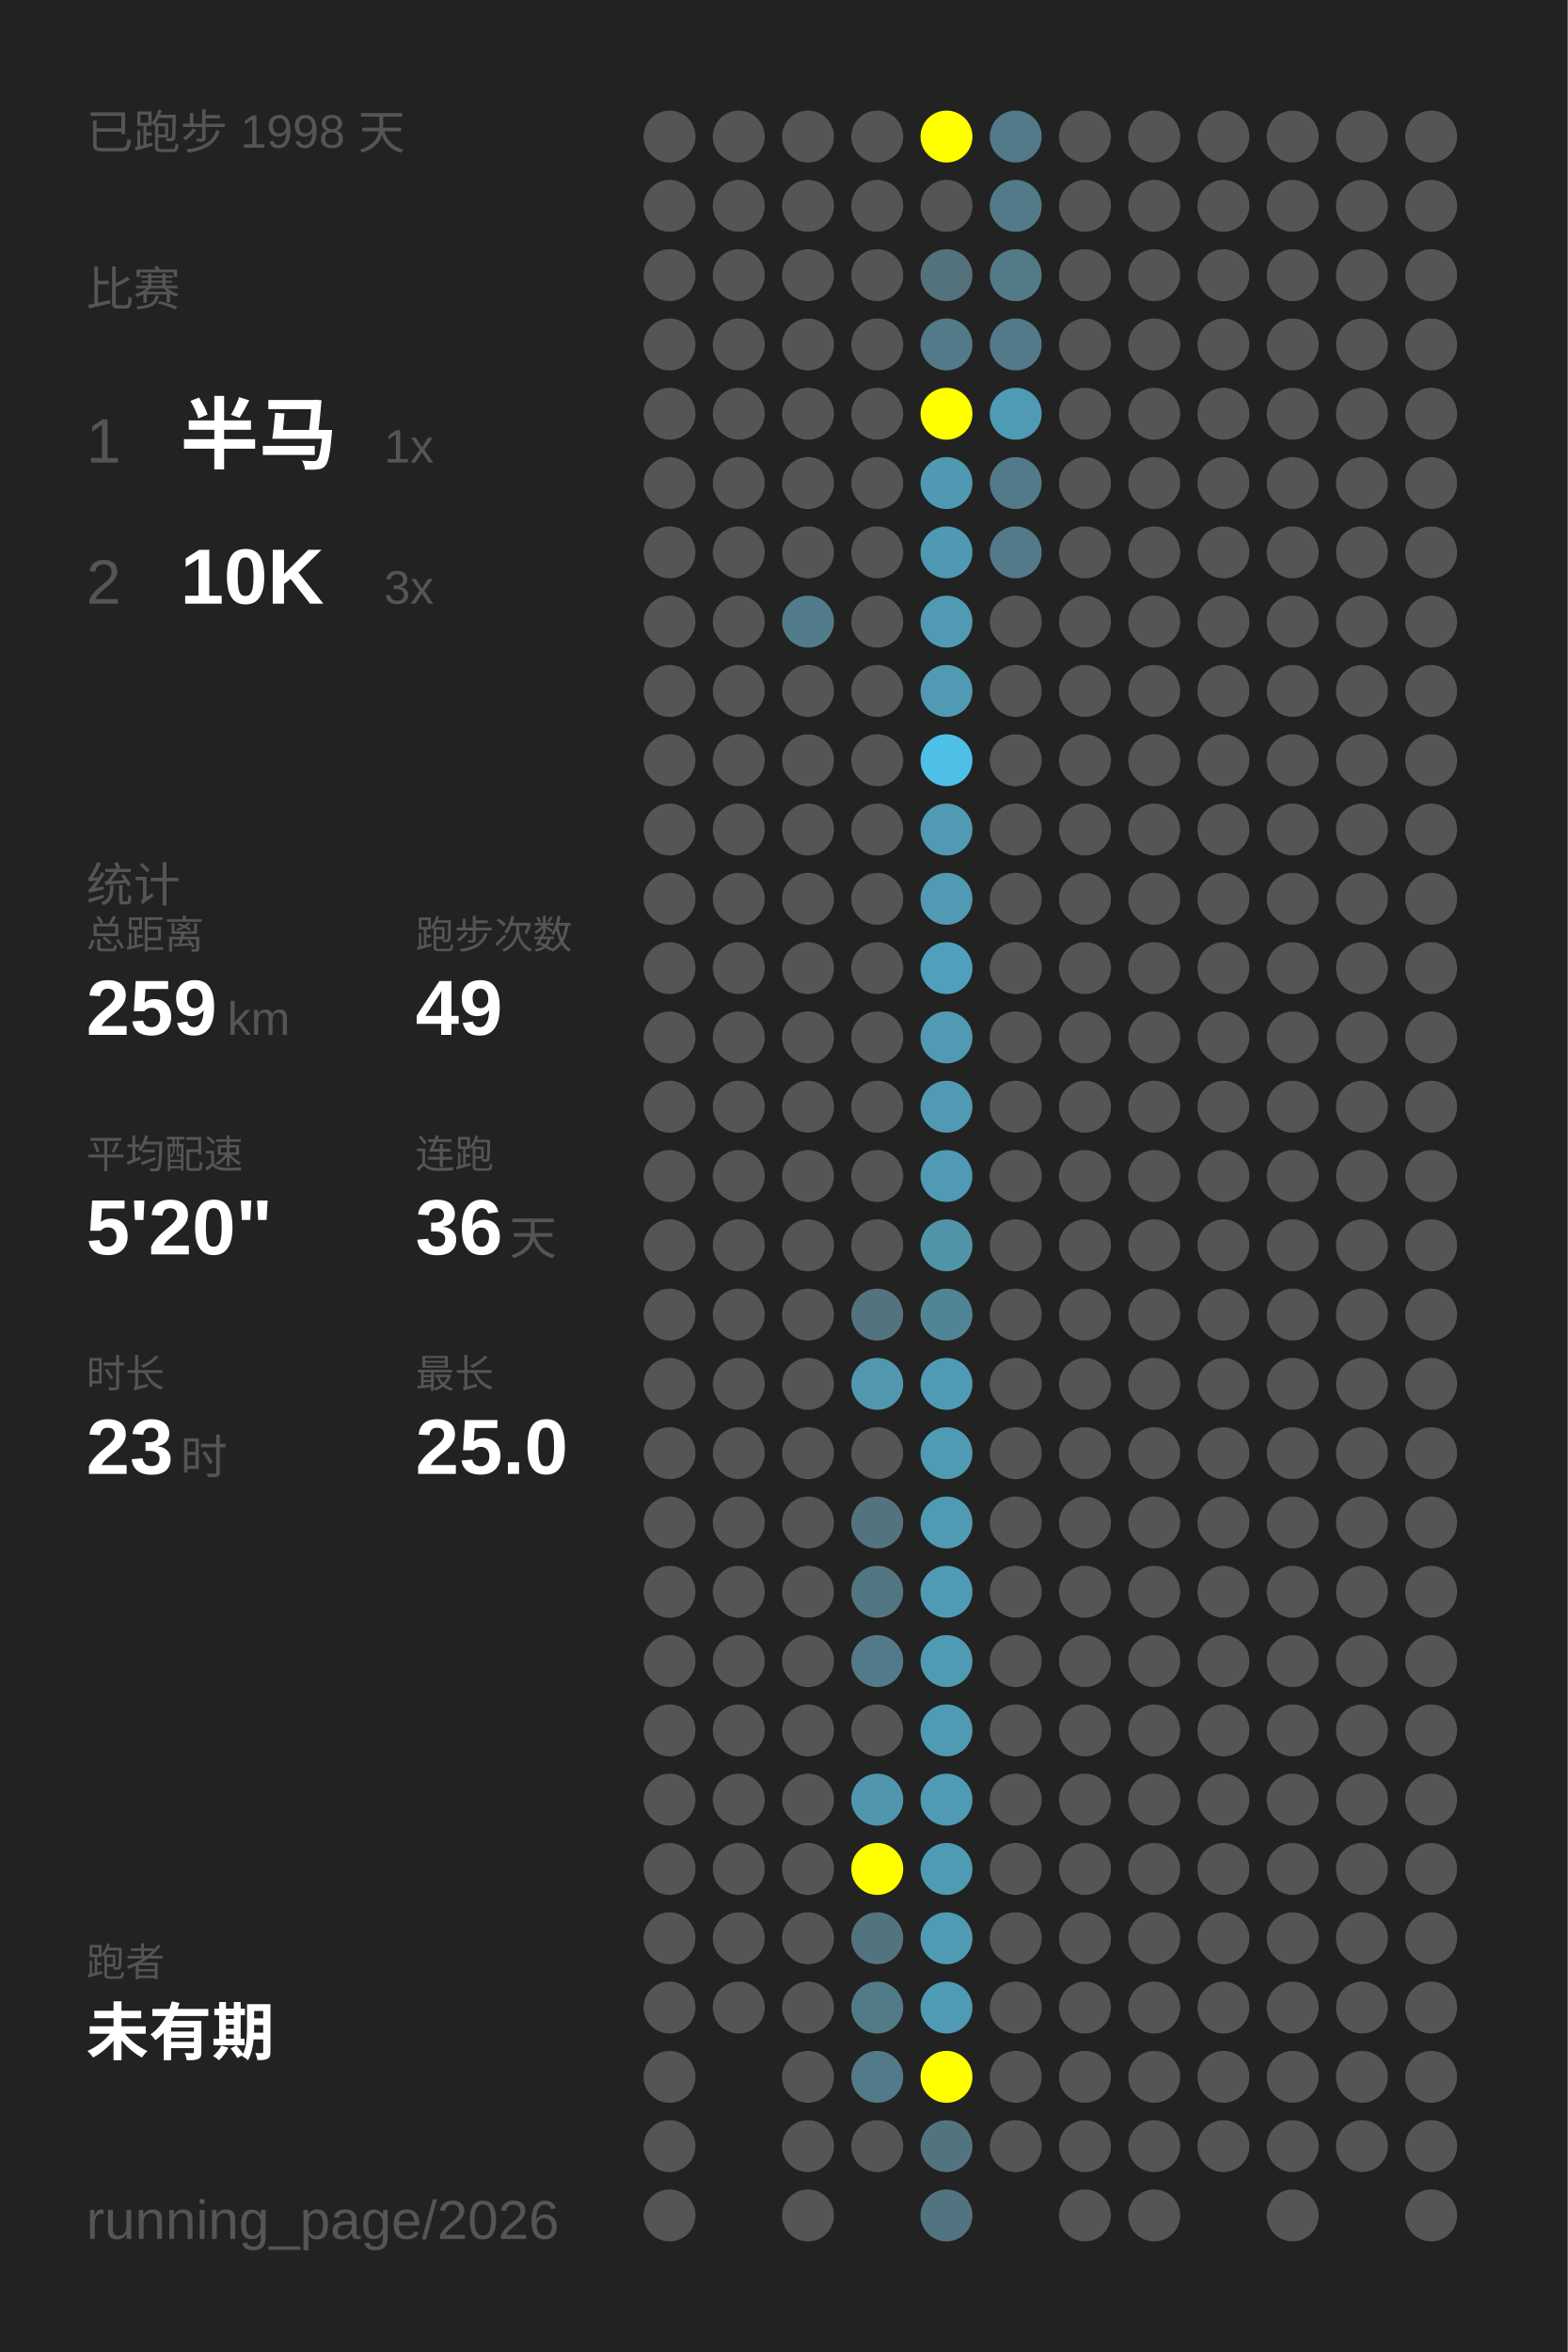
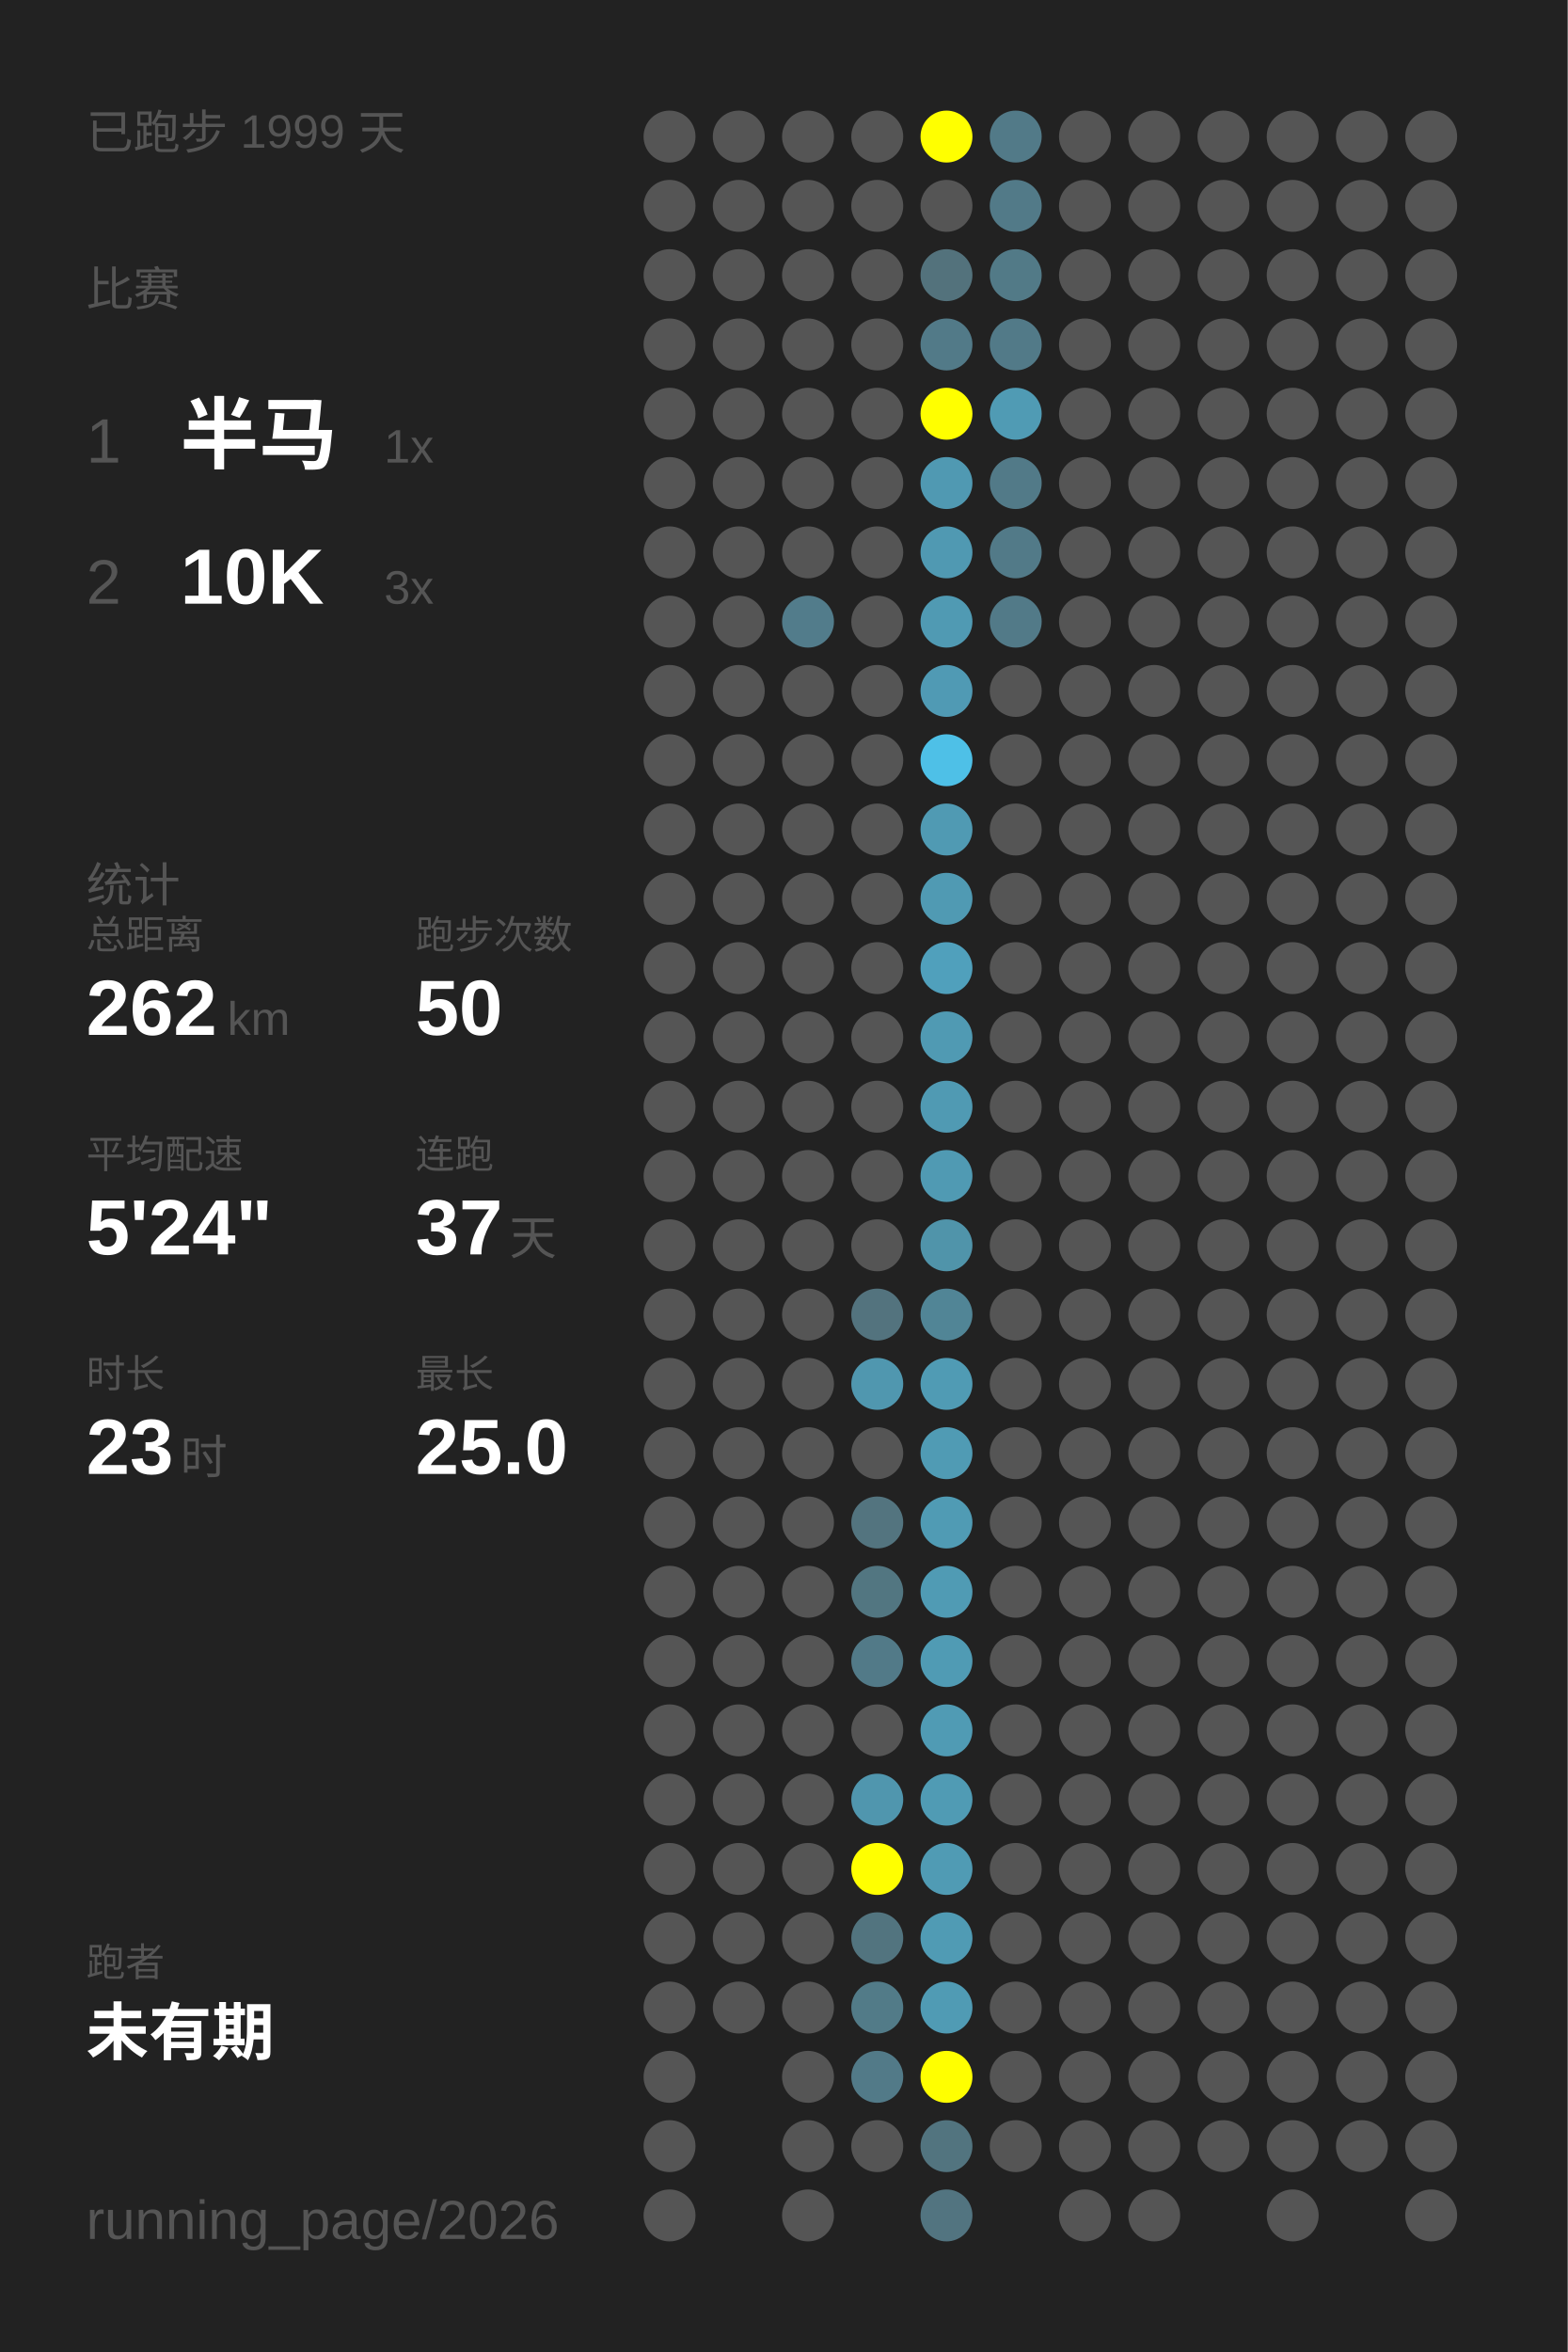
<svg xmlns="http://www.w3.org/2000/svg" baseProfile="full" height="300mm" version="1.1" viewBox="0,0,200,300" width="200mm">
  <defs />
  <rect fill="#222222" height="300" width="200" x="0" y="0" />
-   <text fill="#555555" style="font-size:6px; font-family:Arial;" x="11" y="19">已跑步 1998 天</text>
+   <text fill="#555555" style="font-size:6px; font-family:Arial;" x="11" y="19">已跑步 1999 天</text>
  <text fill="#555555" style="font-size:6px; font-family:Arial;" x="11" y="39">比赛</text>
  <text fill="#555555" style="font-size:8px; font-family:Arial;" x="11" y="59">1</text>
  <text fill="#FFFFFF" style="font-size:10px; font-family:Arial; font-weight:bold;" x="23" y="59">半马</text>
  <text fill="#555555" style="font-size:6px; font-family:Arial;" x="49" y="59">1x</text>
  <text fill="#555555" style="font-size:8px; font-family:Arial;" x="11" y="77">2</text>
  <text fill="#FFFFFF" style="font-size:10px; font-family:Arial; font-weight:bold;" x="23" y="77">10K</text>
  <text fill="#555555" style="font-size:6px; font-family:Arial;" x="49" y="77">3x</text>
  <text fill="#555555" style="font-size:6px; font-family:Arial;" x="11" y="115">统计</text>
  <text fill="#555555" style="font-size:5px; font-family:Arial;" x="11" y="121">总距离</text>
-   <text fill="#FFFFFF" style="font-size:10px; font-family:Arial; font-weight:bold;" x="11" y="132">259</text>
+   <text fill="#FFFFFF" style="font-size:10px; font-family:Arial; font-weight:bold;" x="11" y="132">262</text>
  <text fill="#555555" style="font-size:6px; font-family:Arial;" x="29" y="132">km</text>
  <text fill="#555555" style="font-size:5px; font-family:Arial;" x="53" y="121">跑步次数</text>
-   <text fill="#FFFFFF" style="font-size:10px; font-family:Arial; font-weight:bold;" x="53" y="132">49</text>
+   <text fill="#FFFFFF" style="font-size:10px; font-family:Arial; font-weight:bold;" x="53" y="132">50</text>
  <text fill="#555555" style="font-size:5px; font-family:Arial;" x="11" y="149">平均配速</text>
-   <text fill="#FFFFFF" style="font-size:10px; font-family:Arial; font-weight:bold;" x="11" y="160">5'20"</text>
+   <text fill="#FFFFFF" style="font-size:10px; font-family:Arial; font-weight:bold;" x="11" y="160">5'24"</text>
  <text fill="#555555" style="font-size:5px; font-family:Arial;" x="53" y="149">连跑</text>
-   <text fill="#FFFFFF" style="font-size:10px; font-family:Arial; font-weight:bold;" x="53" y="160">36</text>
+   <text fill="#FFFFFF" style="font-size:10px; font-family:Arial; font-weight:bold;" x="53" y="160">37</text>
  <text fill="#555555" style="font-size:6px; font-family:Arial;" x="65" y="160">天</text>
  <text fill="#555555" style="font-size:5px; font-family:Arial;" x="11" y="177">时长</text>
  <text fill="#FFFFFF" style="font-size:10px; font-family:Arial; font-weight:bold;" x="11" y="188">23</text>
  <text fill="#555555" style="font-size:6px; font-family:Arial;" x="23" y="188">时</text>
  <text fill="#555555" style="font-size:5px; font-family:Arial;" x="53" y="177">最长</text>
  <text fill="#FFFFFF" style="font-size:10px; font-family:Arial; font-weight:bold;" x="53" y="188">25.0</text>
  <text fill="#555555" style="font-size:5px; font-family:Arial;" x="11" y="252.065">跑者</text>
  <text fill="#FFFFFF" style="font-size:8px; font-family:Arial; font-weight:bold;" x="11" y="262.065">未有期</text>
  <text fill="#555555" style="font-size:7px; font-family:Arial;" x="11" y="285.581">running_page/2026</text>
  <circle cx="85.417" cy="17.419" fill="#555555" r="3.312" />
  <circle cx="85.417" cy="26.258" fill="#555555" r="3.312" />
  <circle cx="85.417" cy="35.097" fill="#555555" r="3.312" />
  <circle cx="85.417" cy="43.935" fill="#555555" r="3.312" />
  <circle cx="85.417" cy="52.774" fill="#555555" r="3.312" />
  <circle cx="85.417" cy="61.613" fill="#555555" r="3.312" />
  <circle cx="85.417" cy="70.452" fill="#555555" r="3.312" />
  <circle cx="85.417" cy="79.29" fill="#555555" r="3.312" />
  <circle cx="85.417" cy="88.129" fill="#555555" r="3.312" />
  <circle cx="85.417" cy="96.968" fill="#555555" r="3.312" />
  <circle cx="85.417" cy="105.806" fill="#555555" r="3.312" />
  <circle cx="85.417" cy="114.645" fill="#555555" r="3.312" />
  <circle cx="85.417" cy="123.484" fill="#555555" r="3.312" />
  <circle cx="85.417" cy="132.323" fill="#555555" r="3.312" />
  <circle cx="85.417" cy="141.161" fill="#555555" r="3.312" />
  <circle cx="85.417" cy="150" fill="#555555" r="3.312" />
  <circle cx="85.417" cy="158.839" fill="#555555" r="3.312" />
  <circle cx="85.417" cy="167.677" fill="#555555" r="3.312" />
  <circle cx="85.417" cy="176.516" fill="#555555" r="3.312" />
  <circle cx="85.417" cy="185.355" fill="#555555" r="3.312" />
  <circle cx="85.417" cy="194.194" fill="#555555" r="3.312" />
  <circle cx="85.417" cy="203.032" fill="#555555" r="3.312" />
  <circle cx="85.417" cy="211.871" fill="#555555" r="3.312" />
  <circle cx="85.417" cy="220.71" fill="#555555" r="3.312" />
  <circle cx="85.417" cy="229.548" fill="#555555" r="3.312" />
  <circle cx="85.417" cy="238.387" fill="#555555" r="3.312" />
  <circle cx="85.417" cy="247.226" fill="#555555" r="3.312" />
  <circle cx="85.417" cy="256.065" fill="#555555" r="3.312" />
  <circle cx="85.417" cy="264.903" fill="#555555" r="3.312" />
  <circle cx="85.417" cy="273.742" fill="#555555" r="3.312" />
  <circle cx="85.417" cy="282.581" fill="#555555" r="3.312" />
  <circle cx="94.25" cy="17.419" fill="#555555" r="3.312" />
  <circle cx="94.25" cy="26.258" fill="#555555" r="3.312" />
  <circle cx="94.25" cy="35.097" fill="#555555" r="3.312" />
  <circle cx="94.25" cy="43.935" fill="#555555" r="3.312" />
  <circle cx="94.25" cy="52.774" fill="#555555" r="3.312" />
  <circle cx="94.25" cy="61.613" fill="#555555" r="3.312" />
  <circle cx="94.25" cy="70.452" fill="#555555" r="3.312" />
  <circle cx="94.25" cy="79.29" fill="#555555" r="3.312" />
  <circle cx="94.25" cy="88.129" fill="#555555" r="3.312" />
  <circle cx="94.25" cy="96.968" fill="#555555" r="3.312" />
  <circle cx="94.25" cy="105.806" fill="#555555" r="3.312" />
  <circle cx="94.25" cy="114.645" fill="#555555" r="3.312" />
  <circle cx="94.25" cy="123.484" fill="#555555" r="3.312" />
  <circle cx="94.25" cy="132.323" fill="#555555" r="3.312" />
  <circle cx="94.25" cy="141.161" fill="#555555" r="3.312" />
  <circle cx="94.25" cy="150" fill="#555555" r="3.312" />
  <circle cx="94.25" cy="158.839" fill="#555555" r="3.312" />
  <circle cx="94.25" cy="167.677" fill="#555555" r="3.312" />
  <circle cx="94.25" cy="176.516" fill="#555555" r="3.312" />
  <circle cx="94.25" cy="185.355" fill="#555555" r="3.312" />
  <circle cx="94.25" cy="194.194" fill="#555555" r="3.312" />
  <circle cx="94.25" cy="203.032" fill="#555555" r="3.312" />
  <circle cx="94.25" cy="211.871" fill="#555555" r="3.312" />
  <circle cx="94.25" cy="220.71" fill="#555555" r="3.312" />
  <circle cx="94.25" cy="229.548" fill="#555555" r="3.312" />
  <circle cx="94.25" cy="238.387" fill="#555555" r="3.312" />
  <circle cx="94.25" cy="247.226" fill="#555555" r="3.312" />
  <circle cx="94.25" cy="256.065" fill="#555555" r="3.312" />
  <circle cx="103.083" cy="17.419" fill="#555555" r="3.312" />
  <circle cx="103.083" cy="26.258" fill="#555555" r="3.312" />
  <circle cx="103.083" cy="35.097" fill="#555555" r="3.312" />
  <circle cx="103.083" cy="43.935" fill="#555555" r="3.312" />
  <circle cx="103.083" cy="52.774" fill="#555555" r="3.312" />
  <circle cx="103.083" cy="61.613" fill="#555555" r="3.312" />
  <circle cx="103.083" cy="70.452" fill="#555555" r="3.312" />
  <circle cx="103.083" cy="79.29" fill="#527c8b" r="3.312" />
  <circle cx="103.083" cy="88.129" fill="#555555" r="3.312" />
  <circle cx="103.083" cy="96.968" fill="#555555" r="3.312" />
  <circle cx="103.083" cy="105.806" fill="#555555" r="3.312" />
  <circle cx="103.083" cy="114.645" fill="#555555" r="3.312" />
  <circle cx="103.083" cy="123.484" fill="#555555" r="3.312" />
  <circle cx="103.083" cy="132.323" fill="#555555" r="3.312" />
  <circle cx="103.083" cy="141.161" fill="#555555" r="3.312" />
  <circle cx="103.083" cy="150" fill="#555555" r="3.312" />
  <circle cx="103.083" cy="158.839" fill="#555555" r="3.312" />
  <circle cx="103.083" cy="167.677" fill="#555555" r="3.312" />
  <circle cx="103.083" cy="176.516" fill="#555555" r="3.312" />
  <circle cx="103.083" cy="185.355" fill="#555555" r="3.312" />
  <circle cx="103.083" cy="194.194" fill="#555555" r="3.312" />
  <circle cx="103.083" cy="203.032" fill="#555555" r="3.312" />
  <circle cx="103.083" cy="211.871" fill="#555555" r="3.312" />
  <circle cx="103.083" cy="220.71" fill="#555555" r="3.312" />
  <circle cx="103.083" cy="229.548" fill="#555555" r="3.312" />
  <circle cx="103.083" cy="238.387" fill="#555555" r="3.312" />
  <circle cx="103.083" cy="247.226" fill="#555555" r="3.312" />
  <circle cx="103.083" cy="256.065" fill="#555555" r="3.312" />
  <circle cx="103.083" cy="264.903" fill="#555555" r="3.312" />
  <circle cx="103.083" cy="273.742" fill="#555555" r="3.312" />
  <circle cx="103.083" cy="282.581" fill="#555555" r="3.312" />
  <circle cx="111.917" cy="17.419" fill="#555555" r="3.312" />
  <circle cx="111.917" cy="26.258" fill="#555555" r="3.312" />
  <circle cx="111.917" cy="35.097" fill="#555555" r="3.312" />
  <circle cx="111.917" cy="43.935" fill="#555555" r="3.312" />
  <circle cx="111.917" cy="52.774" fill="#555555" r="3.312" />
  <circle cx="111.917" cy="61.613" fill="#555555" r="3.312" />
  <circle cx="111.917" cy="70.452" fill="#555555" r="3.312" />
  <circle cx="111.917" cy="79.29" fill="#555555" r="3.312" />
  <circle cx="111.917" cy="88.129" fill="#555555" r="3.312" />
  <circle cx="111.917" cy="96.968" fill="#555555" r="3.312" />
  <circle cx="111.917" cy="105.806" fill="#555555" r="3.312" />
  <circle cx="111.917" cy="114.645" fill="#555555" r="3.312" />
  <circle cx="111.917" cy="123.484" fill="#555555" r="3.312" />
  <circle cx="111.917" cy="132.323" fill="#555555" r="3.312" />
  <circle cx="111.917" cy="141.161" fill="#555555" r="3.312" />
  <circle cx="111.917" cy="150" fill="#555555" r="3.312" />
  <circle cx="111.917" cy="158.839" fill="#555555" r="3.312" />
  <circle cx="111.917" cy="167.677" fill="#53737e" r="3.312" />
  <circle cx="111.917" cy="176.516" fill="#5097af" r="3.312" />
  <circle cx="111.917" cy="185.355" fill="#555555" r="3.312" />
  <circle cx="111.917" cy="194.194" fill="#53747f" r="3.312" />
  <circle cx="111.917" cy="203.032" fill="#527681" r="3.312" />
  <circle cx="111.917" cy="211.871" fill="#527a88" r="3.312" />
  <circle cx="111.917" cy="220.71" fill="#555555" r="3.312" />
  <circle cx="111.917" cy="229.548" fill="#5096ae" r="3.312" />
  <circle cx="111.917" cy="238.387" fill="#FFFF00" r="3.312" />
  <circle cx="111.917" cy="247.226" fill="#52747f" r="3.312" />
  <circle cx="111.917" cy="256.065" fill="#527b88" r="3.312" />
  <circle cx="111.917" cy="264.903" fill="#527a88" r="3.312" />
  <circle cx="111.917" cy="273.742" fill="#555555" r="3.312" />
  <circle cx="120.75" cy="17.419" fill="#FFFF00" r="3.312" />
  <circle cx="120.75" cy="26.258" fill="#555555" r="3.312" />
  <circle cx="120.75" cy="35.097" fill="#53727c" r="3.312" />
  <circle cx="120.75" cy="43.935" fill="#527a88" r="3.312" />
  <circle cx="120.75" cy="52.774" fill="#FFFF00" r="3.312" />
  <circle cx="120.75" cy="61.613" fill="#5099b2" r="3.312" />
  <circle cx="120.75" cy="70.452" fill="#5099b2" r="3.312" />
  <circle cx="120.75" cy="79.29" fill="#509ab3" r="3.312" />
  <circle cx="120.75" cy="88.129" fill="#509ab4" r="3.312" />
  <circle cx="120.75" cy="96.968" fill="#4ec0e7" r="3.312" />
  <circle cx="120.75" cy="105.806" fill="#509ab3" r="3.312" />
  <circle cx="120.75" cy="114.645" fill="#509ab3" r="3.312" />
  <circle cx="120.75" cy="123.484" fill="#50a0bc" r="3.312" />
  <circle cx="120.75" cy="132.323" fill="#509ab3" r="3.312" />
  <circle cx="120.75" cy="141.161" fill="#509ab3" r="3.312" />
  <circle cx="120.75" cy="150" fill="#509ab3" r="3.312" />
  <circle cx="120.75" cy="158.839" fill="#5094aa" r="3.312" />
  <circle cx="120.75" cy="167.677" fill="#518596" r="3.312" />
  <circle cx="120.75" cy="176.516" fill="#509bb4" r="3.312" />
  <circle cx="120.75" cy="185.355" fill="#509bb4" r="3.312" />
  <circle cx="120.75" cy="194.194" fill="#509bb4" r="3.312" />
  <circle cx="120.75" cy="203.032" fill="#509bb4" r="3.312" />
  <circle cx="120.75" cy="211.871" fill="#509bb4" r="3.312" />
  <circle cx="120.75" cy="220.71" fill="#509bb4" r="3.312" />
  <circle cx="120.75" cy="229.548" fill="#509bb4" r="3.312" />
  <circle cx="120.75" cy="238.387" fill="#509bb4" r="3.312" />
  <circle cx="120.75" cy="247.226" fill="#509bb4" r="3.312" />
  <circle cx="120.75" cy="256.065" fill="#509bb4" r="3.312" />
  <circle cx="120.75" cy="264.903" fill="#FFFF00" r="3.312" />
  <circle cx="120.75" cy="273.742" fill="#52747f" r="3.312" />
  <circle cx="120.75" cy="282.581" fill="#527480" r="3.312" />
  <circle cx="129.583" cy="17.419" fill="#527a88" r="3.312" />
  <circle cx="129.583" cy="26.258" fill="#527a88" r="3.312" />
  <circle cx="129.583" cy="35.097" fill="#527a87" r="3.312" />
  <circle cx="129.583" cy="43.935" fill="#527a88" r="3.312" />
  <circle cx="129.583" cy="52.774" fill="#509bb4" r="3.312" />
  <circle cx="129.583" cy="61.613" fill="#527a88" r="3.312" />
  <circle cx="129.583" cy="70.452" fill="#527a88" r="3.312" />
-   <circle cx="129.583" cy="79.29" fill="#555555" r="3.312" />
+   <circle cx="129.583" cy="79.29" fill="#527a88" r="3.312" />
  <circle cx="129.583" cy="88.129" fill="#555555" r="3.312" />
  <circle cx="129.583" cy="96.968" fill="#555555" r="3.312" />
  <circle cx="129.583" cy="105.806" fill="#555555" r="3.312" />
  <circle cx="129.583" cy="114.645" fill="#555555" r="3.312" />
  <circle cx="129.583" cy="123.484" fill="#555555" r="3.312" />
  <circle cx="129.583" cy="132.323" fill="#555555" r="3.312" />
  <circle cx="129.583" cy="141.161" fill="#555555" r="3.312" />
  <circle cx="129.583" cy="150" fill="#555555" r="3.312" />
  <circle cx="129.583" cy="158.839" fill="#555555" r="3.312" />
  <circle cx="129.583" cy="167.677" fill="#555555" r="3.312" />
  <circle cx="129.583" cy="176.516" fill="#555555" r="3.312" />
  <circle cx="129.583" cy="185.355" fill="#555555" r="3.312" />
  <circle cx="129.583" cy="194.194" fill="#555555" r="3.312" />
  <circle cx="129.583" cy="203.032" fill="#555555" r="3.312" />
  <circle cx="129.583" cy="211.871" fill="#555555" r="3.312" />
  <circle cx="129.583" cy="220.71" fill="#555555" r="3.312" />
  <circle cx="129.583" cy="229.548" fill="#555555" r="3.312" />
  <circle cx="129.583" cy="238.387" fill="#555555" r="3.312" />
  <circle cx="129.583" cy="247.226" fill="#555555" r="3.312" />
  <circle cx="129.583" cy="256.065" fill="#555555" r="3.312" />
  <circle cx="129.583" cy="264.903" fill="#555555" r="3.312" />
  <circle cx="129.583" cy="273.742" fill="#555555" r="3.312" />
  <circle cx="138.417" cy="17.419" fill="#555555" r="3.312" />
  <circle cx="138.417" cy="26.258" fill="#555555" r="3.312" />
  <circle cx="138.417" cy="35.097" fill="#555555" r="3.312" />
  <circle cx="138.417" cy="43.935" fill="#555555" r="3.312" />
  <circle cx="138.417" cy="52.774" fill="#555555" r="3.312" />
  <circle cx="138.417" cy="61.613" fill="#555555" r="3.312" />
  <circle cx="138.417" cy="70.452" fill="#555555" r="3.312" />
  <circle cx="138.417" cy="79.29" fill="#555555" r="3.312" />
  <circle cx="138.417" cy="88.129" fill="#555555" r="3.312" />
  <circle cx="138.417" cy="96.968" fill="#555555" r="3.312" />
  <circle cx="138.417" cy="105.806" fill="#555555" r="3.312" />
  <circle cx="138.417" cy="114.645" fill="#555555" r="3.312" />
  <circle cx="138.417" cy="123.484" fill="#555555" r="3.312" />
  <circle cx="138.417" cy="132.323" fill="#555555" r="3.312" />
  <circle cx="138.417" cy="141.161" fill="#555555" r="3.312" />
  <circle cx="138.417" cy="150" fill="#555555" r="3.312" />
  <circle cx="138.417" cy="158.839" fill="#555555" r="3.312" />
  <circle cx="138.417" cy="167.677" fill="#555555" r="3.312" />
  <circle cx="138.417" cy="176.516" fill="#555555" r="3.312" />
  <circle cx="138.417" cy="185.355" fill="#555555" r="3.312" />
  <circle cx="138.417" cy="194.194" fill="#555555" r="3.312" />
  <circle cx="138.417" cy="203.032" fill="#555555" r="3.312" />
  <circle cx="138.417" cy="211.871" fill="#555555" r="3.312" />
  <circle cx="138.417" cy="220.71" fill="#555555" r="3.312" />
  <circle cx="138.417" cy="229.548" fill="#555555" r="3.312" />
  <circle cx="138.417" cy="238.387" fill="#555555" r="3.312" />
  <circle cx="138.417" cy="247.226" fill="#555555" r="3.312" />
  <circle cx="138.417" cy="256.065" fill="#555555" r="3.312" />
  <circle cx="138.417" cy="264.903" fill="#555555" r="3.312" />
  <circle cx="138.417" cy="273.742" fill="#555555" r="3.312" />
  <circle cx="138.417" cy="282.581" fill="#555555" r="3.312" />
  <circle cx="147.25" cy="17.419" fill="#555555" r="3.312" />
  <circle cx="147.25" cy="26.258" fill="#555555" r="3.312" />
  <circle cx="147.25" cy="35.097" fill="#555555" r="3.312" />
  <circle cx="147.25" cy="43.935" fill="#555555" r="3.312" />
  <circle cx="147.25" cy="52.774" fill="#555555" r="3.312" />
  <circle cx="147.25" cy="61.613" fill="#555555" r="3.312" />
  <circle cx="147.25" cy="70.452" fill="#555555" r="3.312" />
  <circle cx="147.25" cy="79.29" fill="#555555" r="3.312" />
  <circle cx="147.25" cy="88.129" fill="#555555" r="3.312" />
  <circle cx="147.25" cy="96.968" fill="#555555" r="3.312" />
  <circle cx="147.25" cy="105.806" fill="#555555" r="3.312" />
  <circle cx="147.25" cy="114.645" fill="#555555" r="3.312" />
  <circle cx="147.25" cy="123.484" fill="#555555" r="3.312" />
  <circle cx="147.25" cy="132.323" fill="#555555" r="3.312" />
  <circle cx="147.25" cy="141.161" fill="#555555" r="3.312" />
  <circle cx="147.25" cy="150" fill="#555555" r="3.312" />
  <circle cx="147.25" cy="158.839" fill="#555555" r="3.312" />
  <circle cx="147.25" cy="167.677" fill="#555555" r="3.312" />
  <circle cx="147.25" cy="176.516" fill="#555555" r="3.312" />
  <circle cx="147.25" cy="185.355" fill="#555555" r="3.312" />
  <circle cx="147.25" cy="194.194" fill="#555555" r="3.312" />
  <circle cx="147.25" cy="203.032" fill="#555555" r="3.312" />
  <circle cx="147.25" cy="211.871" fill="#555555" r="3.312" />
  <circle cx="147.25" cy="220.71" fill="#555555" r="3.312" />
  <circle cx="147.25" cy="229.548" fill="#555555" r="3.312" />
  <circle cx="147.25" cy="238.387" fill="#555555" r="3.312" />
  <circle cx="147.25" cy="247.226" fill="#555555" r="3.312" />
  <circle cx="147.25" cy="256.065" fill="#555555" r="3.312" />
  <circle cx="147.25" cy="264.903" fill="#555555" r="3.312" />
  <circle cx="147.25" cy="273.742" fill="#555555" r="3.312" />
  <circle cx="147.25" cy="282.581" fill="#555555" r="3.312" />
  <circle cx="156.083" cy="17.419" fill="#555555" r="3.312" />
  <circle cx="156.083" cy="26.258" fill="#555555" r="3.312" />
  <circle cx="156.083" cy="35.097" fill="#555555" r="3.312" />
  <circle cx="156.083" cy="43.935" fill="#555555" r="3.312" />
  <circle cx="156.083" cy="52.774" fill="#555555" r="3.312" />
  <circle cx="156.083" cy="61.613" fill="#555555" r="3.312" />
  <circle cx="156.083" cy="70.452" fill="#555555" r="3.312" />
  <circle cx="156.083" cy="79.29" fill="#555555" r="3.312" />
  <circle cx="156.083" cy="88.129" fill="#555555" r="3.312" />
  <circle cx="156.083" cy="96.968" fill="#555555" r="3.312" />
  <circle cx="156.083" cy="105.806" fill="#555555" r="3.312" />
  <circle cx="156.083" cy="114.645" fill="#555555" r="3.312" />
  <circle cx="156.083" cy="123.484" fill="#555555" r="3.312" />
  <circle cx="156.083" cy="132.323" fill="#555555" r="3.312" />
  <circle cx="156.083" cy="141.161" fill="#555555" r="3.312" />
  <circle cx="156.083" cy="150" fill="#555555" r="3.312" />
  <circle cx="156.083" cy="158.839" fill="#555555" r="3.312" />
  <circle cx="156.083" cy="167.677" fill="#555555" r="3.312" />
  <circle cx="156.083" cy="176.516" fill="#555555" r="3.312" />
  <circle cx="156.083" cy="185.355" fill="#555555" r="3.312" />
  <circle cx="156.083" cy="194.194" fill="#555555" r="3.312" />
  <circle cx="156.083" cy="203.032" fill="#555555" r="3.312" />
  <circle cx="156.083" cy="211.871" fill="#555555" r="3.312" />
  <circle cx="156.083" cy="220.71" fill="#555555" r="3.312" />
  <circle cx="156.083" cy="229.548" fill="#555555" r="3.312" />
  <circle cx="156.083" cy="238.387" fill="#555555" r="3.312" />
  <circle cx="156.083" cy="247.226" fill="#555555" r="3.312" />
  <circle cx="156.083" cy="256.065" fill="#555555" r="3.312" />
  <circle cx="156.083" cy="264.903" fill="#555555" r="3.312" />
  <circle cx="156.083" cy="273.742" fill="#555555" r="3.312" />
  <circle cx="164.917" cy="17.419" fill="#555555" r="3.312" />
  <circle cx="164.917" cy="26.258" fill="#555555" r="3.312" />
  <circle cx="164.917" cy="35.097" fill="#555555" r="3.312" />
  <circle cx="164.917" cy="43.935" fill="#555555" r="3.312" />
  <circle cx="164.917" cy="52.774" fill="#555555" r="3.312" />
  <circle cx="164.917" cy="61.613" fill="#555555" r="3.312" />
  <circle cx="164.917" cy="70.452" fill="#555555" r="3.312" />
  <circle cx="164.917" cy="79.29" fill="#555555" r="3.312" />
  <circle cx="164.917" cy="88.129" fill="#555555" r="3.312" />
  <circle cx="164.917" cy="96.968" fill="#555555" r="3.312" />
  <circle cx="164.917" cy="105.806" fill="#555555" r="3.312" />
  <circle cx="164.917" cy="114.645" fill="#555555" r="3.312" />
  <circle cx="164.917" cy="123.484" fill="#555555" r="3.312" />
  <circle cx="164.917" cy="132.323" fill="#555555" r="3.312" />
  <circle cx="164.917" cy="141.161" fill="#555555" r="3.312" />
  <circle cx="164.917" cy="150" fill="#555555" r="3.312" />
  <circle cx="164.917" cy="158.839" fill="#555555" r="3.312" />
  <circle cx="164.917" cy="167.677" fill="#555555" r="3.312" />
  <circle cx="164.917" cy="176.516" fill="#555555" r="3.312" />
  <circle cx="164.917" cy="185.355" fill="#555555" r="3.312" />
  <circle cx="164.917" cy="194.194" fill="#555555" r="3.312" />
  <circle cx="164.917" cy="203.032" fill="#555555" r="3.312" />
  <circle cx="164.917" cy="211.871" fill="#555555" r="3.312" />
  <circle cx="164.917" cy="220.71" fill="#555555" r="3.312" />
  <circle cx="164.917" cy="229.548" fill="#555555" r="3.312" />
  <circle cx="164.917" cy="238.387" fill="#555555" r="3.312" />
  <circle cx="164.917" cy="247.226" fill="#555555" r="3.312" />
  <circle cx="164.917" cy="256.065" fill="#555555" r="3.312" />
  <circle cx="164.917" cy="264.903" fill="#555555" r="3.312" />
  <circle cx="164.917" cy="273.742" fill="#555555" r="3.312" />
  <circle cx="164.917" cy="282.581" fill="#555555" r="3.312" />
  <circle cx="173.75" cy="17.419" fill="#555555" r="3.312" />
  <circle cx="173.75" cy="26.258" fill="#555555" r="3.312" />
  <circle cx="173.75" cy="35.097" fill="#555555" r="3.312" />
  <circle cx="173.75" cy="43.935" fill="#555555" r="3.312" />
  <circle cx="173.75" cy="52.774" fill="#555555" r="3.312" />
  <circle cx="173.75" cy="61.613" fill="#555555" r="3.312" />
  <circle cx="173.75" cy="70.452" fill="#555555" r="3.312" />
  <circle cx="173.75" cy="79.29" fill="#555555" r="3.312" />
  <circle cx="173.75" cy="88.129" fill="#555555" r="3.312" />
  <circle cx="173.75" cy="96.968" fill="#555555" r="3.312" />
  <circle cx="173.75" cy="105.806" fill="#555555" r="3.312" />
  <circle cx="173.75" cy="114.645" fill="#555555" r="3.312" />
  <circle cx="173.75" cy="123.484" fill="#555555" r="3.312" />
  <circle cx="173.75" cy="132.323" fill="#555555" r="3.312" />
  <circle cx="173.75" cy="141.161" fill="#555555" r="3.312" />
  <circle cx="173.75" cy="150" fill="#555555" r="3.312" />
  <circle cx="173.75" cy="158.839" fill="#555555" r="3.312" />
  <circle cx="173.75" cy="167.677" fill="#555555" r="3.312" />
  <circle cx="173.75" cy="176.516" fill="#555555" r="3.312" />
  <circle cx="173.75" cy="185.355" fill="#555555" r="3.312" />
  <circle cx="173.75" cy="194.194" fill="#555555" r="3.312" />
  <circle cx="173.75" cy="203.032" fill="#555555" r="3.312" />
  <circle cx="173.75" cy="211.871" fill="#555555" r="3.312" />
  <circle cx="173.75" cy="220.71" fill="#555555" r="3.312" />
  <circle cx="173.75" cy="229.548" fill="#555555" r="3.312" />
  <circle cx="173.75" cy="238.387" fill="#555555" r="3.312" />
  <circle cx="173.75" cy="247.226" fill="#555555" r="3.312" />
  <circle cx="173.75" cy="256.065" fill="#555555" r="3.312" />
  <circle cx="173.75" cy="264.903" fill="#555555" r="3.312" />
  <circle cx="173.75" cy="273.742" fill="#555555" r="3.312" />
  <circle cx="182.583" cy="17.419" fill="#555555" r="3.312" />
  <circle cx="182.583" cy="26.258" fill="#555555" r="3.312" />
  <circle cx="182.583" cy="35.097" fill="#555555" r="3.312" />
  <circle cx="182.583" cy="43.935" fill="#555555" r="3.312" />
  <circle cx="182.583" cy="52.774" fill="#555555" r="3.312" />
  <circle cx="182.583" cy="61.613" fill="#555555" r="3.312" />
  <circle cx="182.583" cy="70.452" fill="#555555" r="3.312" />
  <circle cx="182.583" cy="79.29" fill="#555555" r="3.312" />
  <circle cx="182.583" cy="88.129" fill="#555555" r="3.312" />
  <circle cx="182.583" cy="96.968" fill="#555555" r="3.312" />
  <circle cx="182.583" cy="105.806" fill="#555555" r="3.312" />
  <circle cx="182.583" cy="114.645" fill="#555555" r="3.312" />
  <circle cx="182.583" cy="123.484" fill="#555555" r="3.312" />
  <circle cx="182.583" cy="132.323" fill="#555555" r="3.312" />
  <circle cx="182.583" cy="141.161" fill="#555555" r="3.312" />
  <circle cx="182.583" cy="150" fill="#555555" r="3.312" />
  <circle cx="182.583" cy="158.839" fill="#555555" r="3.312" />
  <circle cx="182.583" cy="167.677" fill="#555555" r="3.312" />
  <circle cx="182.583" cy="176.516" fill="#555555" r="3.312" />
  <circle cx="182.583" cy="185.355" fill="#555555" r="3.312" />
  <circle cx="182.583" cy="194.194" fill="#555555" r="3.312" />
  <circle cx="182.583" cy="203.032" fill="#555555" r="3.312" />
  <circle cx="182.583" cy="211.871" fill="#555555" r="3.312" />
  <circle cx="182.583" cy="220.71" fill="#555555" r="3.312" />
  <circle cx="182.583" cy="229.548" fill="#555555" r="3.312" />
  <circle cx="182.583" cy="238.387" fill="#555555" r="3.312" />
  <circle cx="182.583" cy="247.226" fill="#555555" r="3.312" />
  <circle cx="182.583" cy="256.065" fill="#555555" r="3.312" />
  <circle cx="182.583" cy="264.903" fill="#555555" r="3.312" />
  <circle cx="182.583" cy="273.742" fill="#555555" r="3.312" />
  <circle cx="182.583" cy="282.581" fill="#555555" r="3.312" />
</svg>
